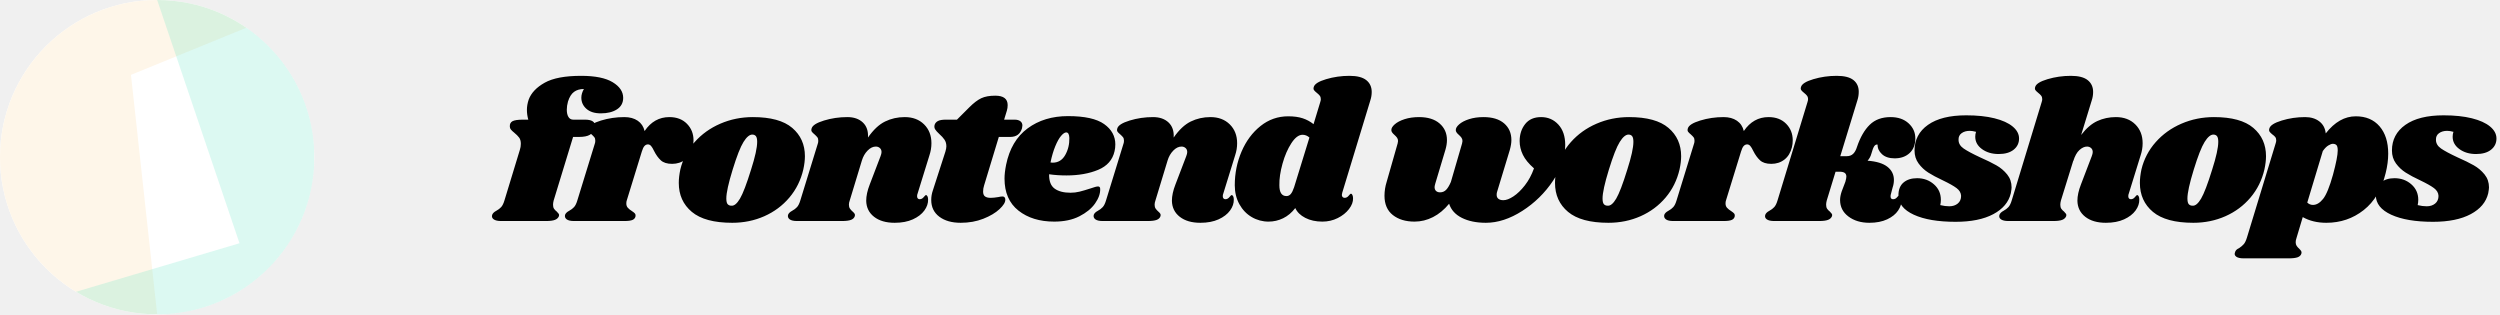
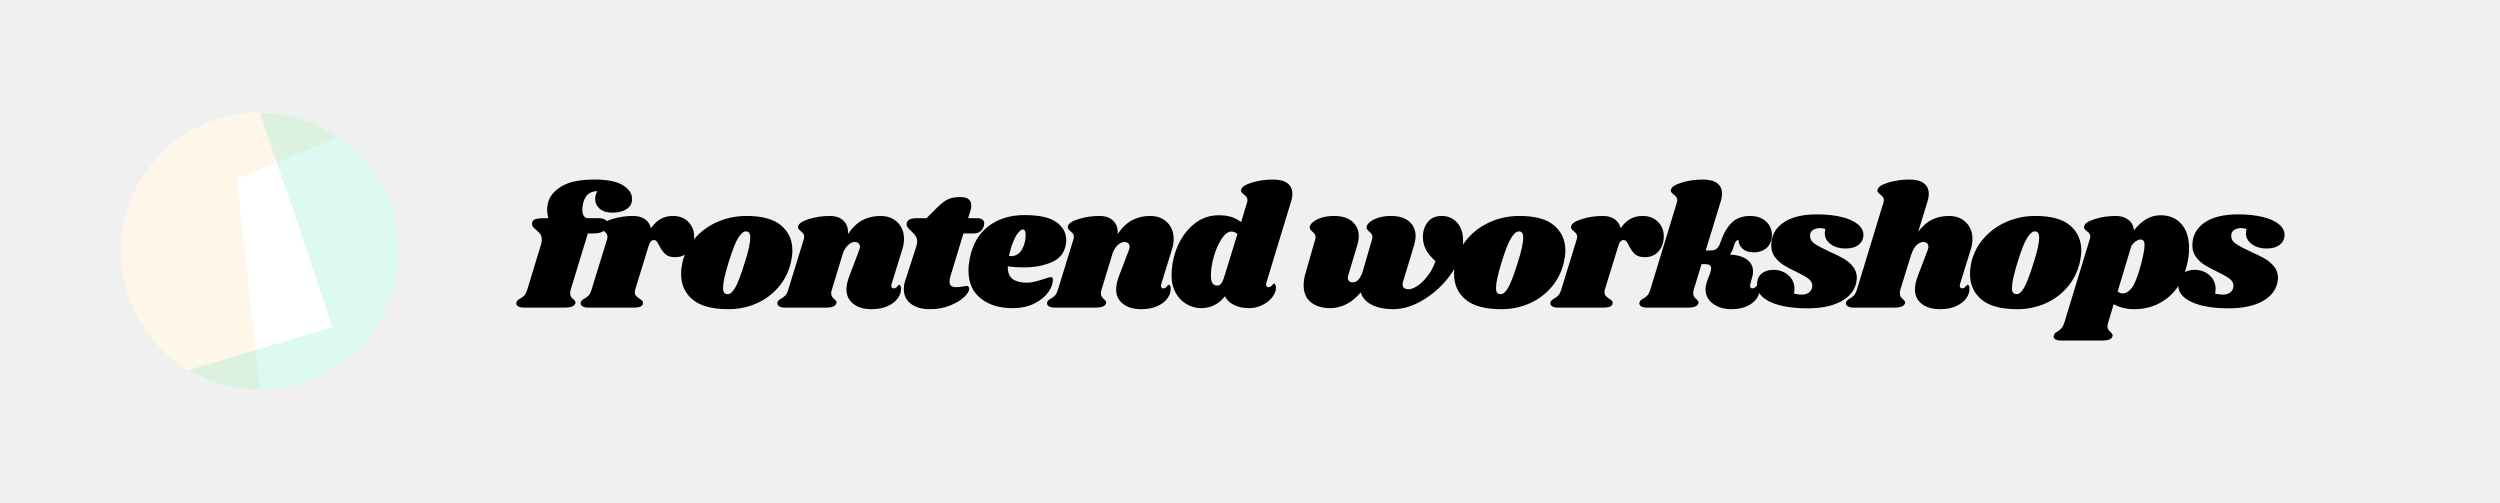
- <svg xmlns="http://www.w3.org/2000/svg" xmlns:xlink="http://www.w3.org/1999/xlink" width="509" height="64">
+ <svg xmlns="http://www.w3.org/2000/svg" xmlns:xlink="http://www.w3.org/1999/xlink" width="577" height="116">
  <defs>
    <circle id="a" cx="32" cy="32" r="32" />
  </defs>
  <g fill="none" fill-rule="evenodd">
-     <path d="M111.16 45c.827 0 1.44-.08 1.84-.24.4-.16.667-.413.8-.76.053-.187.04-.34-.04-.46a3.304 3.304 0 00-.4-.46 2.527 2.527 0 01-.56-.58c-.133-.2-.2-.473-.2-.82 0-.24.04-.52.12-.84l3.96-12.96h1.2c.987 0 1.727-.147 2.22-.44.493-.293.82-.733.98-1.32.053-.213.08-.373.08-.48 0-.853-.693-1.28-2.08-1.28h-2.36a1.09 1.09 0 01-.98-.54c-.227-.36-.34-.86-.34-1.5 0-.507.08-1.053.24-1.64.293-.933.707-1.593 1.24-1.98s1.2-.58 2-.58c-.347.613-.52 1.2-.52 1.76 0 .907.347 1.667 1.04 2.28.693.613 1.667.92 2.92.92 1.36 0 2.46-.273 3.3-.82.84-.547 1.26-1.327 1.26-2.34 0-1.253-.713-2.313-2.14-3.18s-3.567-1.3-6.42-1.3c-3.28 0-5.753.467-7.42 1.4-1.667.933-2.753 2.08-3.26 3.44-.24.72-.36 1.413-.36 2.08s.093 1.333.28 2h-1c-1.093 0-1.833.107-2.22.32-.387.213-.567.573-.54 1.08 0 .24.073.447.22.62a5.2 5.2 0 00.66.62c.453.373.793.713 1.02 1.02.227.307.34.727.34 1.26 0 .427-.067.84-.2 1.24l-3.12 10.24c-.187.64-.413 1.107-.68 1.4-.267.293-.6.547-1 .76-.453.24-.733.52-.84.84-.107.373 0 .673.32.9.32.227.827.34 1.52.34h9.12zm15.96 0c.8 0 1.367-.08 1.7-.24.333-.16.527-.413.58-.76.027-.213-.013-.387-.12-.52s-.32-.307-.64-.52a3.607 3.607 0 01-.82-.66c-.2-.227-.3-.513-.3-.86 0-.267.027-.467.08-.6l3.08-10c.16-.533.34-.907.54-1.12.2-.213.433-.32.7-.32.24 0 .453.107.64.32.187.213.387.547.6 1 .4.8.86 1.44 1.38 1.92.52.48 1.287.72 2.3.72 1.04 0 1.933-.293 2.68-.88.747-.587 1.253-1.427 1.52-2.52.107-.427.16-.893.16-1.4 0-1.333-.447-2.453-1.34-3.36s-2.087-1.36-3.58-1.36c-2.08 0-3.76.947-5.04 2.84-.213-.907-.68-1.607-1.4-2.1-.72-.493-1.627-.74-2.72-.74-1.653 0-3.24.233-4.76.7-1.52.467-2.36 1.007-2.52 1.62-.08.267-.067.48.04.64.107.16.293.347.56.56.267.24.46.44.58.6.12.16.18.387.18.68 0 .24-.027.427-.08.56l-3.56 11.56c-.187.64-.413 1.107-.68 1.4-.267.293-.6.547-1 .76-.453.24-.733.52-.84.84-.08.373.033.673.34.9.307.227.807.34 1.5.34h10.24zm21.96.36c2.347 0 4.527-.447 6.54-1.34s3.713-2.16 5.1-3.8c1.387-1.64 2.333-3.553 2.84-5.74.213-.987.32-1.88.32-2.68 0-2.373-.86-4.293-2.58-5.76-1.72-1.467-4.393-2.2-8.02-2.2-2.347 0-4.553.447-6.62 1.34s-3.813 2.147-5.24 3.76a12.83 12.83 0 00-2.9 5.54c-.213 1.013-.32 1.933-.32 2.76 0 2.453.887 4.42 2.66 5.9 1.773 1.48 4.513 2.22 8.22 2.22zm-.048-3.476l-.112-.004c-.32 0-.573-.1-.76-.3-.187-.2-.28-.593-.28-1.18 0-1.12.427-3.067 1.28-5.84.853-2.773 1.593-4.66 2.22-5.66.627-1 1.22-1.5 1.78-1.5.32 0 .567.107.74.32.173.213.26.6.26 1.16 0 1.173-.413 3.053-1.24 5.64-.907 2.933-1.66 4.907-2.26 5.92-.6 1.013-1.18 1.493-1.74 1.44l.112.004zm33.128 3.476c1.44 0 2.673-.233 3.7-.7 1.027-.467 1.807-1.067 2.34-1.8.533-.733.787-1.487.76-2.26 0-.24-.04-.447-.12-.62-.08-.173-.187-.26-.32-.26-.08 0-.233.14-.46.42-.227.28-.5.42-.82.42a.48.48 0 01-.38-.16c-.093-.107-.14-.253-.14-.44 0-.213.027-.373.08-.48l2.44-7.88c.267-.8.4-1.613.4-2.44 0-1.573-.5-2.853-1.5-3.84-1-.987-2.313-1.48-3.94-1.48-1.44 0-2.773.3-4 .9-1.227.6-2.387 1.687-3.48 3.26.08-1.307-.267-2.327-1.04-3.06-.773-.733-1.827-1.1-3.16-1.1-1.653 0-3.24.233-4.76.7-1.52.467-2.36 1.007-2.52 1.62-.08.267-.067.48.04.64.107.16.293.347.56.56.267.24.46.44.58.6.12.16.18.387.18.68 0 .24-.027.427-.08.56l-3.56 11.56c-.187.64-.413 1.107-.68 1.4-.267.293-.6.547-1 .76-.453.24-.733.52-.84.84-.08.373.033.673.34.9.307.227.807.34 1.5.34h9.12c.853 0 1.48-.08 1.88-.24.4-.16.653-.413.76-.76.053-.187.04-.347-.04-.48a1.919 1.919 0 00-.4-.44 3.309 3.309 0 01-.56-.62c-.133-.2-.2-.46-.2-.78 0-.267.053-.547.16-.84l2.48-8.16c.24-.8.627-1.473 1.16-2.02.533-.547 1.093-.82 1.68-.82.32 0 .593.1.82.3.227.2.34.473.34.82 0 .213-.067.493-.2.84l-2.2 5.76c-.48 1.227-.72 2.333-.72 3.32.027 1.36.56 2.447 1.6 3.26 1.04.813 2.44 1.22 4.2 1.22zm13.44 0c1.68 0 3.213-.273 4.6-.82 1.387-.547 2.487-1.2 3.3-1.96.813-.76 1.207-1.407 1.18-1.94a.727.727 0 00-.14-.46c-.093-.12-.233-.18-.42-.18-.24 0-.52.04-.84.12-.64.107-1.173.16-1.6.16-.48 0-.853-.093-1.12-.28-.267-.187-.4-.52-.4-1 0-.427.067-.84.2-1.24l3-9.88h2.32c1.253 0 2.053-.587 2.4-1.76a3.37 3.37 0 00.08-.56c0-.373-.14-.667-.42-.88-.28-.213-.673-.32-1.18-.32h-2.12l.56-1.84c.107-.347.16-.72.16-1.12 0-1.28-.84-1.92-2.52-1.92-1.173 0-2.127.173-2.86.52-.733.347-1.54.96-2.42 1.84l-2.52 2.52h-2.24c-.747 0-1.293.093-1.64.28-.347.187-.573.453-.68.8-.08.347-.04.647.12.9s.44.567.84.94c.453.4.807.787 1.06 1.16.253.373.38.827.38 1.36 0 .267-.067.627-.2 1.08l-2.56 7.92a5.802 5.802 0 00-.32 1.92c0 1.44.547 2.573 1.64 3.4s2.547 1.24 4.36 1.24zm19.04-.24c2 0 3.707-.36 5.12-1.08 1.413-.72 2.48-1.593 3.2-2.62.72-1.027 1.067-2.007 1.04-2.94 0-.347-.147-.52-.44-.52-.267 0-.773.133-1.52.4-.907.293-1.653.513-2.24.66a7.56 7.56 0 01-1.84.22c-1.387 0-2.467-.28-3.24-.84-.773-.56-1.147-1.533-1.12-2.92 1.093.16 2.267.24 3.52.24 2.48 0 4.633-.38 6.46-1.14 1.827-.76 2.94-2.02 3.34-3.78.107-.427.16-.893.16-1.4 0-1.68-.76-3.06-2.28-4.14-1.52-1.08-3.973-1.62-7.36-1.62-3.227 0-5.967.833-8.22 2.5-2.253 1.667-3.713 4.14-4.38 7.42-.213 1.067-.32 2-.32 2.8 0 2.853.947 5.027 2.84 6.52 1.893 1.493 4.32 2.24 7.28 2.24zm-.32-12c-.187 0-.333-.013-.44-.04.267-1.28.593-2.387.98-3.32.387-.933.78-1.633 1.18-2.1.4-.467.747-.7 1.04-.7.4 0 .613.373.64 1.12.027 1.28-.253 2.44-.84 3.48s-1.44 1.56-2.56 1.56zm30.08 12.24c1.44 0 2.673-.233 3.7-.7 1.027-.467 1.807-1.067 2.34-1.8.533-.733.787-1.487.76-2.26 0-.24-.04-.447-.12-.62-.08-.173-.187-.26-.32-.26-.08 0-.233.14-.46.42-.227.28-.5.42-.82.42a.48.48 0 01-.38-.16c-.093-.107-.14-.253-.14-.44 0-.213.027-.373.08-.48l2.44-7.88c.267-.8.4-1.613.4-2.44 0-1.573-.5-2.853-1.5-3.84-1-.987-2.313-1.48-3.94-1.48-1.44 0-2.773.3-4 .9-1.227.6-2.387 1.687-3.48 3.26.08-1.307-.267-2.327-1.04-3.06-.773-.733-1.827-1.1-3.16-1.1-1.653 0-3.24.233-4.76.7-1.52.467-2.36 1.007-2.52 1.62-.08.267-.067.48.04.64.107.16.293.347.56.56.267.24.46.44.58.6.12.16.18.387.18.68 0 .24-.027.427-.08.56l-3.56 11.56c-.187.64-.413 1.107-.68 1.4-.267.293-.6.547-1 .76-.453.24-.733.52-.84.84-.08.373.033.673.34.9.307.227.807.34 1.5.34h9.12c.853 0 1.48-.08 1.88-.24.4-.16.653-.413.76-.76.053-.187.04-.347-.04-.48a1.919 1.919 0 00-.4-.44 3.309 3.309 0 01-.56-.62c-.133-.2-.2-.46-.2-.78 0-.267.053-.547.16-.84l2.48-8.16c.24-.8.627-1.473 1.16-2.02.533-.547 1.093-.82 1.68-.82.32 0 .593.1.82.3.227.2.34.473.34.82 0 .213-.067.493-.2.84l-2.2 5.76c-.48 1.227-.72 2.333-.72 3.32.027 1.36.56 2.447 1.6 3.26 1.04.813 2.44 1.22 4.2 1.22zm24.84-.24c1.12 0 2.16-.24 3.12-.72s1.727-1.093 2.3-1.84c.573-.747.847-1.48.82-2.2 0-.24-.04-.453-.12-.64-.08-.187-.187-.28-.32-.28-.08 0-.233.14-.46.42-.227.28-.5.42-.82.42a.543.543 0 01-.4-.16c-.107-.107-.16-.253-.16-.44 0-.08.027-.227.08-.44l5.72-18.8c.187-.56.28-1.133.28-1.72 0-1.013-.367-1.813-1.1-2.4-.733-.587-1.873-.88-3.42-.88-1.653 0-3.24.227-4.76.68-1.52.453-2.36.987-2.52 1.6-.08.267-.06.48.06.64.12.16.313.347.58.56.24.187.433.373.58.56.147.187.22.427.22.72 0 .16-.04.36-.12.6l-1.36 4.48a7.032 7.032 0 00-2.22-1.2c-.813-.267-1.793-.4-2.94-.4-2.107 0-3.987.66-5.64 1.98-1.653 1.32-2.94 3.053-3.86 5.2-.92 2.147-1.38 4.433-1.38 6.86 0 1.44.313 2.727.94 3.86s1.467 2.007 2.52 2.62a6.68 6.68 0 003.42.92 6.69 6.69 0 002.96-.68c.933-.453 1.76-1.147 2.48-2.08.373.827 1.053 1.493 2.04 2 .987.507 2.147.76 3.48.76zm-7.32-5.2c-.96 0-1.44-.733-1.44-2.2-.027-1.307.187-2.773.64-4.4.453-1.627 1.053-3.013 1.8-4.16.747-1.147 1.507-1.72 2.28-1.72.507 0 .973.187 1.4.56l-3.12 10.12c-.213.64-.44 1.1-.68 1.38-.24.28-.533.42-.88.42zm40.6 5.44c2.427 0 4.9-.807 7.42-2.42a21.141 21.141 0 006.26-6.14c1.653-2.48 2.48-4.907 2.48-7.28 0-1.76-.467-3.147-1.4-4.16-.933-1.013-2.107-1.52-3.52-1.52-1.413 0-2.493.473-3.24 1.42-.747.947-1.12 2.1-1.12 3.46 0 .96.22 1.893.66 2.8.44.907 1.193 1.827 2.26 2.76-.48 1.333-1.1 2.487-1.86 3.46-.76.973-1.533 1.72-2.32 2.24-.787.52-1.473.78-2.06.78-.427 0-.76-.093-1-.28-.24-.187-.36-.453-.36-.8 0-.267.027-.467.08-.6l2.6-8.56c.213-.773.32-1.44.32-2 0-1.413-.493-2.547-1.48-3.4-.987-.853-2.387-1.28-4.2-1.28-1.093 0-2.073.14-2.94.42-.867.28-1.54.633-2.02 1.06-.48.427-.707.827-.68 1.2 0 .267.2.573.6.92.24.213.427.413.56.6.133.187.2.413.2.68 0 .107-.027.267-.08.48l-2.28 7.84c-.32.747-.647 1.287-.98 1.62-.333.333-.74.5-1.22.5-.347 0-.62-.093-.82-.28-.2-.187-.3-.453-.3-.8 0-.133.053-.387.16-.76l2.04-6.8c.213-.72.32-1.387.32-2 0-1.387-.5-2.513-1.5-3.38s-2.393-1.3-4.18-1.3c-1.093 0-2.073.14-2.94.42-.867.28-1.54.633-2.02 1.06-.48.427-.707.827-.68 1.2 0 .267.2.573.6.92.24.213.427.413.56.6.133.187.2.413.2.68 0 .107-.027.267-.08.48l-2.24 7.84a9.56 9.56 0 00-.44 2.8c0 1.733.567 3.047 1.7 3.94 1.133.893 2.607 1.34 4.42 1.34 1.307 0 2.56-.307 3.76-.92 1.2-.613 2.293-1.52 3.28-2.72.4 1.253 1.267 2.213 2.6 2.88 1.333.667 2.96 1 4.88 1zm24.96 0c2.347 0 4.527-.447 6.54-1.34s3.713-2.16 5.1-3.8c1.387-1.64 2.333-3.553 2.84-5.74.213-.987.32-1.88.32-2.68 0-2.373-.86-4.293-2.58-5.76-1.72-1.467-4.393-2.2-8.02-2.2-2.347 0-4.553.447-6.62 1.34s-3.813 2.147-5.24 3.76a12.83 12.83 0 00-2.9 5.54c-.213 1.013-.32 1.933-.32 2.76 0 2.453.887 4.42 2.66 5.9 1.773 1.48 4.513 2.22 8.22 2.22zm-.048-3.476l-.112-.004c-.32 0-.573-.1-.76-.3-.187-.2-.28-.593-.28-1.18 0-1.12.427-3.067 1.28-5.84.853-2.773 1.593-4.66 2.22-5.66.627-1 1.22-1.5 1.78-1.5.32 0 .567.107.74.32.173.213.26.6.26 1.16 0 1.173-.413 3.053-1.24 5.64-.907 2.933-1.66 4.907-2.26 5.92-.6 1.013-1.18 1.493-1.74 1.44l.112.004zM350.92 45c.8 0 1.367-.08 1.7-.24.333-.16.527-.413.58-.76.027-.213-.013-.387-.12-.52s-.32-.307-.64-.52a3.607 3.607 0 01-.82-.66c-.2-.227-.3-.513-.3-.86 0-.267.027-.467.08-.6l3.08-10c.16-.533.34-.907.54-1.12.2-.213.433-.32.7-.32.24 0 .453.107.64.32.187.213.387.547.6 1 .4.8.86 1.44 1.38 1.92.52.48 1.287.72 2.3.72 1.04 0 1.933-.293 2.68-.88.747-.587 1.253-1.427 1.52-2.52.107-.427.16-.893.16-1.4 0-1.333-.447-2.453-1.34-3.36s-2.087-1.36-3.58-1.36c-2.08 0-3.76.947-5.04 2.84-.213-.907-.68-1.607-1.4-2.1-.72-.493-1.627-.74-2.72-.74-1.653 0-3.24.233-4.76.7-1.52.467-2.36 1.007-2.52 1.62-.08.267-.067.48.04.64.107.16.293.347.56.56.267.24.46.44.58.6.12.16.18.387.18.68 0 .24-.027.427-.08.56l-3.56 11.56c-.187.64-.413 1.107-.68 1.4-.267.293-.6.547-1 .76-.453.24-.733.52-.84.84-.08.373.033.673.34.9.307.227.807.34 1.5.34h10.24zm29.68.36c1.413 0 2.62-.233 3.62-.7 1-.467 1.747-1.067 2.24-1.8.493-.733.727-1.487.7-2.26 0-.24-.04-.447-.12-.62-.08-.173-.187-.26-.32-.26-.08 0-.233.14-.46.42-.227.28-.5.42-.82.42-.347 0-.52-.187-.52-.56 0-.213.027-.387.08-.52l.32-1.24c.187-.533.28-1.067.28-1.6 0-1.093-.44-1.987-1.32-2.68-.88-.693-2.227-1.107-4.04-1.24.373-.427.627-.893.76-1.4.213-.773.413-1.293.6-1.56.187-.267.413-.373.68-.32-.027.72.267 1.367.88 1.94s1.48.86 2.6.86c1.253 0 2.267-.36 3.04-1.08.773-.72 1.16-1.72 1.16-3 0-1.2-.46-2.22-1.38-3.06-.92-.84-2.14-1.26-3.66-1.26-1.76 0-3.173.52-4.24 1.56-1.067 1.04-1.933 2.547-2.6 4.52-.187.613-.447 1.08-.78 1.4-.333.32-.767.48-1.3.48h-1.32l3.48-11.36c.187-.56.28-1.147.28-1.76 0-1.013-.36-1.807-1.08-2.38-.72-.573-1.853-.86-3.4-.86-1.653 0-3.24.227-4.76.68-1.52.453-2.36.987-2.52 1.6-.08.267-.06.48.06.64.12.16.313.347.58.56.24.187.433.373.58.56.147.187.22.427.22.72 0 .16-.04.36-.12.6l-6.08 19.96c-.187.64-.413 1.107-.68 1.4-.267.293-.6.547-1 .76-.453.24-.733.52-.84.84-.107.373 0 .673.32.9.32.227.827.34 1.52.34h9.12c.827 0 1.44-.08 1.84-.24.4-.16.667-.413.8-.76.053-.187.04-.34-.04-.46a3.304 3.304 0 00-.4-.46 2.527 2.527 0 01-.56-.58c-.133-.2-.2-.473-.2-.82 0-.24.04-.52.12-.84l1.8-5.88h.8c.48 0 .833.08 1.06.24.227.16.34.413.34.76 0 .213-.067.56-.2 1.04l-.76 2c-.213.64-.32 1.213-.32 1.72 0 1.387.567 2.507 1.7 3.36 1.133.853 2.553 1.28 4.26 1.28zm17.56-.2c3.173 0 5.733-.52 7.68-1.56s3.133-2.453 3.56-4.24c.107-.587.16-.987.16-1.2 0-1.013-.3-1.893-.9-2.64a7.634 7.634 0 00-2.2-1.86c-.867-.493-1.967-1.033-3.3-1.62-1.547-.72-2.667-1.32-3.36-1.8-.693-.48-1.04-1.067-1.04-1.76-.027-.587.18-1.04.62-1.36.44-.32.993-.48 1.66-.48.373 0 .8.067 1.28.2-.107.32-.16.653-.16 1 0 1.013.46 1.853 1.38 2.52.92.667 2.047 1 3.38 1 1.307 0 2.327-.293 3.06-.88.733-.587 1.1-1.347 1.1-2.28 0-.907-.433-1.72-1.3-2.44s-2.107-1.28-3.72-1.68c-1.613-.4-3.527-.6-5.74-.6-3.36 0-5.953.647-7.78 1.94s-2.74 3.033-2.74 5.22c0 1.013.273 1.893.82 2.64a7.303 7.303 0 001.98 1.86c.773.493 1.76 1.02 2.96 1.58 1.28.613 2.213 1.14 2.8 1.58.587.44.893.967.92 1.58 0 .667-.227 1.187-.68 1.56-.453.373-1.027.56-1.72.56-.587 0-1.2-.08-1.84-.24.08-.373.12-.733.12-1.08 0-1.28-.473-2.333-1.42-3.16s-2.087-1.24-3.42-1.24c-1.147 0-2.067.293-2.76.88-.693.587-1.04 1.453-1.04 2.6 0 1.68 1.047 3 3.14 3.96s4.927 1.44 8.5 1.44zm30.6.2c1.44 0 2.673-.233 3.7-.7 1.027-.467 1.807-1.067 2.34-1.8.533-.733.787-1.487.76-2.26 0-.24-.04-.447-.12-.62-.08-.173-.187-.26-.32-.26-.08 0-.233.14-.46.42-.227.28-.5.42-.82.42a.48.48 0 01-.38-.16c-.093-.107-.14-.253-.14-.44 0-.213.027-.373.08-.48l2.44-7.88c.267-.8.4-1.613.4-2.44 0-1.573-.5-2.853-1.5-3.84-1-.987-2.313-1.48-3.94-1.48-1.36 0-2.62.267-3.78.8-1.16.533-2.26 1.48-3.3 2.84l2.16-7.04c.187-.56.28-1.133.28-1.72 0-1.013-.367-1.813-1.1-2.4-.733-.587-1.873-.88-3.42-.88-1.653 0-3.24.227-4.76.68-1.52.453-2.36.987-2.52 1.6-.08.267-.06.48.06.64.12.16.313.347.58.56.24.187.433.373.58.56.147.187.22.427.22.72 0 .16-.04.36-.12.6l-6.08 19.96c-.187.64-.413 1.107-.68 1.4-.267.293-.6.547-1 .76-.453.24-.733.52-.84.84-.107.373 0 .673.32.9.32.227.827.34 1.52.34h9.12c.827 0 1.44-.08 1.84-.24.4-.16.667-.413.8-.76.053-.187.04-.34-.04-.46a3.304 3.304 0 00-.4-.46 2.527 2.527 0 01-.56-.58c-.133-.2-.2-.473-.2-.82 0-.24.04-.52.12-.84l2.52-8.12v.08c.32-1.04.74-1.793 1.26-2.26.52-.467 1.033-.7 1.54-.7.32 0 .593.1.82.3.227.2.34.473.34.82 0 .213-.067.493-.2.84l-2.2 5.76c-.48 1.227-.72 2.333-.72 3.32.027 1.36.56 2.447 1.6 3.26 1.04.813 2.44 1.22 4.2 1.22zm17.8 0c2.347 0 4.527-.447 6.54-1.34s3.713-2.16 5.1-3.8c1.387-1.64 2.333-3.553 2.84-5.74.213-.987.32-1.88.32-2.68 0-2.373-.86-4.293-2.58-5.76-1.72-1.467-4.393-2.2-8.02-2.2-2.347 0-4.553.447-6.62 1.34s-3.813 2.147-5.24 3.76a12.83 12.83 0 00-2.9 5.54c-.213 1.013-.32 1.933-.32 2.76 0 2.453.887 4.42 2.66 5.9 1.773 1.48 4.513 2.22 8.22 2.22zm-.048-3.476l-.112-.004c-.32 0-.573-.1-.76-.3-.187-.2-.28-.593-.28-1.18 0-1.12.427-3.067 1.28-5.84.853-2.773 1.593-4.66 2.22-5.66.627-1 1.22-1.5 1.78-1.5.32 0 .567.107.74.32.173.213.26.6.26 1.16 0 1.173-.413 3.053-1.24 5.64-.907 2.933-1.66 4.907-2.26 5.92-.6 1.013-1.18 1.493-1.74 1.44l.112.004zM465.96 52.6c.827 0 1.44-.073 1.84-.22.4-.147.653-.393.76-.74.053-.187.047-.347-.02-.48s-.207-.307-.42-.52a2.962 2.962 0 01-.52-.58c-.133-.2-.2-.447-.2-.74 0-.267.053-.547.16-.84l1.28-4.28c1.36.773 2.96 1.16 4.8 1.16 2.88 0 5.413-.86 7.6-2.58 2.187-1.72 3.68-4.233 4.48-7.54.347-1.387.52-2.707.52-3.96 0-2.347-.587-4.2-1.76-5.56-1.173-1.36-2.787-2.04-4.84-2.04-2.267 0-4.307 1.16-6.12 3.48-.107-1.04-.54-1.853-1.3-2.44s-1.727-.88-2.9-.88c-1.653 0-3.24.233-4.76.7-1.52.467-2.36 1.007-2.52 1.62-.08.267-.067.48.04.64.107.16.293.347.56.56.267.187.467.367.6.54.133.173.2.407.2.7 0 .16-.04.36-.12.6l-5.84 19.16c-.187.613-.4 1.06-.64 1.34s-.56.553-.96.82c-.24.107-.427.227-.56.36a1.091 1.091 0 00-.28.52c-.133.347-.047.633.26.86.307.227.807.34 1.5.34h9.16zm4.96-10.88c-.453 0-.84-.16-1.16-.48l3.16-10.48c.373-.533.747-.913 1.12-1.14.373-.227.68-.34.92-.34.32 0 .567.087.74.26.173.173.26.54.26 1.1 0 .907-.32 2.547-.96 4.92-.693 2.48-1.367 4.127-2.02 4.94-.653.813-1.34 1.22-2.06 1.22zm24.44 3.44c3.173 0 5.733-.52 7.68-1.56s3.133-2.453 3.56-4.24c.107-.587.16-.987.16-1.2 0-1.013-.3-1.893-.9-2.64a7.634 7.634 0 00-2.2-1.86c-.867-.493-1.967-1.033-3.3-1.62-1.547-.72-2.667-1.32-3.36-1.8-.693-.48-1.04-1.067-1.04-1.76-.027-.587.18-1.04.62-1.36.44-.32.993-.48 1.66-.48.373 0 .8.067 1.28.2-.107.32-.16.653-.16 1 0 1.013.46 1.853 1.38 2.52.92.667 2.047 1 3.38 1 1.307 0 2.327-.293 3.06-.88.733-.587 1.1-1.347 1.1-2.28 0-.907-.433-1.72-1.3-2.44s-2.107-1.28-3.72-1.68c-1.613-.4-3.527-.6-5.74-.6-3.36 0-5.953.647-7.78 1.94S487 28.453 487 30.64c0 1.013.273 1.893.82 2.64a7.303 7.303 0 001.98 1.86c.773.493 1.76 1.02 2.96 1.58 1.28.613 2.213 1.14 2.8 1.58.587.44.893.967.92 1.58 0 .667-.227 1.187-.68 1.56-.453.373-1.027.56-1.72.56-.587 0-1.2-.08-1.84-.24.08-.373.12-.733.12-1.08 0-1.28-.473-2.333-1.42-3.16s-2.087-1.24-3.42-1.24c-1.147 0-2.067.293-2.76.88-.693.587-1.04 1.453-1.04 2.6 0 1.68 1.047 3 3.14 3.96s4.927 1.44 8.5 1.44z" fill="#000" fill-rule="nonzero" />
-     <g>
+     <path d="M130.16 71c.827 0 1.44-.08 1.84-.24.4-.16.667-.413.8-.76.053-.187.04-.34-.04-.46a3.304 3.304 0 00-.4-.46 2.527 2.527 0 01-.56-.58c-.133-.2-.2-.473-.2-.82 0-.24.04-.52.12-.84l3.96-12.96h1.2c.987 0 1.727-.147 2.22-.44.493-.293.82-.733.98-1.32.053-.213.08-.373.08-.48 0-.853-.693-1.28-2.08-1.28h-2.36a1.09 1.09 0 01-.98-.54c-.227-.36-.34-.86-.34-1.5 0-.507.08-1.053.24-1.64.293-.933.707-1.593 1.24-1.98s1.2-.58 2-.58c-.347.613-.52 1.2-.52 1.76 0 .907.347 1.667 1.04 2.28.693.613 1.667.92 2.92.92 1.36 0 2.46-.273 3.3-.82.84-.547 1.26-1.327 1.26-2.34 0-1.253-.713-2.313-2.14-3.18s-3.567-1.3-6.42-1.3c-3.28 0-5.753.467-7.42 1.4-1.667.933-2.753 2.08-3.26 3.44-.24.72-.36 1.413-.36 2.08s.093 1.333.28 2h-1c-1.093 0-1.833.107-2.22.32-.387.213-.567.573-.54 1.08 0 .24.073.447.22.62a5.2 5.2 0 00.66.62c.453.373.793.713 1.02 1.02.227.307.34.727.34 1.26 0 .427-.067.84-.2 1.24l-3.12 10.24c-.187.64-.413 1.107-.68 1.4-.267.293-.6.547-1 .76-.453.24-.733.52-.84.84-.107.373 0 .673.32.9.32.227.827.34 1.52.34h9.12zm15.96 0c.8 0 1.367-.08 1.7-.24.333-.16.527-.413.58-.76.027-.213-.013-.387-.12-.52s-.32-.307-.64-.52a3.607 3.607 0 01-.82-.66c-.2-.227-.3-.513-.3-.86 0-.267.027-.467.08-.6l3.08-10c.16-.533.34-.907.54-1.12.2-.213.433-.32.7-.32.24 0 .453.107.64.32.187.213.387.547.6 1 .4.8.86 1.44 1.38 1.92.52.48 1.287.72 2.3.72 1.04 0 1.933-.293 2.68-.88.747-.587 1.253-1.427 1.52-2.52.107-.427.16-.893.16-1.4 0-1.333-.447-2.453-1.34-3.36s-2.087-1.36-3.58-1.36c-2.08 0-3.76.947-5.04 2.84-.213-.907-.68-1.607-1.4-2.1-.72-.493-1.627-.74-2.72-.74-1.653 0-3.24.233-4.76.7-1.52.467-2.36 1.007-2.52 1.62-.08.267-.067.48.04.64.107.16.293.347.56.56.267.24.46.44.58.6.12.16.18.387.18.68 0 .24-.027.427-.08.56l-3.56 11.56c-.187.64-.413 1.107-.68 1.4-.267.293-.6.547-1 .76-.453.24-.733.52-.84.84-.08.373.033.673.34.9.307.227.807.34 1.5.34h10.24zm21.96.36c2.347 0 4.527-.447 6.54-1.34s3.713-2.16 5.1-3.8c1.387-1.64 2.333-3.553 2.84-5.74.213-.987.32-1.88.32-2.68 0-2.373-.86-4.293-2.58-5.76-1.72-1.467-4.393-2.2-8.02-2.2-2.347 0-4.553.447-6.62 1.34s-3.813 2.147-5.24 3.76a12.83 12.83 0 00-2.9 5.54c-.213 1.013-.32 1.933-.32 2.76 0 2.453.887 4.42 2.66 5.9 1.773 1.48 4.513 2.22 8.22 2.22zm-.048-3.476l-.112-.004c-.32 0-.573-.1-.76-.3-.187-.2-.28-.593-.28-1.18 0-1.12.427-3.067 1.28-5.84.853-2.773 1.593-4.66 2.22-5.66.627-1 1.22-1.5 1.78-1.5.32 0 .567.107.74.32.173.213.26.6.26 1.16 0 1.173-.413 3.053-1.24 5.64-.907 2.933-1.66 4.907-2.26 5.92-.6 1.013-1.18 1.493-1.74 1.44l.112.004zm33.128 3.476c1.44 0 2.673-.233 3.7-.7 1.027-.467 1.807-1.067 2.34-1.8.533-.733.787-1.487.76-2.26 0-.24-.04-.447-.12-.62-.08-.173-.187-.26-.32-.26-.08 0-.233.14-.46.42-.227.28-.5.42-.82.42a.48.48 0 01-.38-.16c-.093-.107-.14-.253-.14-.44 0-.213.027-.373.08-.48l2.44-7.88c.267-.8.4-1.613.4-2.44 0-1.573-.5-2.853-1.5-3.84-1-.987-2.313-1.48-3.94-1.48-1.44 0-2.773.3-4 .9-1.227.6-2.387 1.687-3.48 3.26.08-1.307-.267-2.327-1.04-3.06-.773-.733-1.827-1.1-3.16-1.1-1.653 0-3.24.233-4.76.7-1.52.467-2.36 1.007-2.52 1.62-.08.267-.067.48.04.64.107.16.293.347.56.56.267.24.46.44.58.6.12.16.18.387.18.68 0 .24-.027.427-.08.56l-3.56 11.56c-.187.64-.413 1.107-.68 1.4-.267.293-.6.547-1 .76-.453.24-.733.52-.84.84-.08.373.033.673.34.9.307.227.807.34 1.5.34h9.12c.853 0 1.48-.08 1.88-.24.4-.16.653-.413.76-.76.053-.187.04-.347-.04-.48a1.919 1.919 0 00-.4-.44 3.309 3.309 0 01-.56-.62c-.133-.2-.2-.46-.2-.78 0-.267.053-.547.16-.84l2.48-8.16c.24-.8.627-1.473 1.16-2.02.533-.547 1.093-.82 1.68-.82.32 0 .593.1.82.3.227.2.34.473.34.82 0 .213-.067.493-.2.84l-2.2 5.76c-.48 1.227-.72 2.333-.72 3.32.027 1.36.56 2.447 1.6 3.26 1.04.813 2.44 1.22 4.2 1.22zm13.44 0c1.68 0 3.213-.273 4.6-.82 1.387-.547 2.487-1.2 3.3-1.96.813-.76 1.207-1.407 1.18-1.94a.727.727 0 00-.14-.46c-.093-.12-.233-.18-.42-.18-.24 0-.52.04-.84.12-.64.107-1.173.16-1.6.16-.48 0-.853-.093-1.12-.28-.267-.187-.4-.52-.4-1 0-.427.067-.84.2-1.24l3-9.88h2.32c1.253 0 2.053-.587 2.4-1.76a3.37 3.37 0 00.08-.56c0-.373-.14-.667-.42-.88-.28-.213-.673-.32-1.18-.32h-2.12l.56-1.84c.107-.347.16-.72.16-1.12 0-1.28-.84-1.92-2.52-1.92-1.173 0-2.127.173-2.86.52-.733.347-1.54.96-2.42 1.84l-2.52 2.52h-2.24c-.747 0-1.293.093-1.64.28-.347.187-.573.453-.68.8-.08.347-.04.647.12.9s.44.567.84.94c.453.4.807.787 1.06 1.16.253.373.38.827.38 1.36 0 .267-.067.627-.2 1.08l-2.56 7.92a5.802 5.802 0 00-.32 1.92c0 1.44.547 2.573 1.64 3.4s2.547 1.24 4.36 1.24zm19.04-.24c2 0 3.707-.36 5.12-1.08 1.413-.72 2.48-1.593 3.2-2.62.72-1.027 1.067-2.007 1.04-2.94 0-.347-.147-.52-.44-.52-.267 0-.773.133-1.52.4-.907.293-1.653.513-2.24.66a7.56 7.56 0 01-1.84.22c-1.387 0-2.467-.28-3.24-.84-.773-.56-1.147-1.533-1.12-2.92 1.093.16 2.267.24 3.52.24 2.48 0 4.633-.38 6.46-1.14 1.827-.76 2.94-2.02 3.34-3.78.107-.427.16-.893.16-1.4 0-1.68-.76-3.06-2.28-4.14-1.52-1.08-3.973-1.62-7.36-1.62-3.227 0-5.967.833-8.22 2.5-2.253 1.667-3.713 4.14-4.38 7.42-.213 1.067-.32 2-.32 2.8 0 2.853.947 5.027 2.84 6.52 1.893 1.493 4.32 2.24 7.28 2.24zm-.32-12c-.187 0-.333-.013-.44-.04.267-1.28.593-2.387.98-3.32.387-.933.78-1.633 1.18-2.1.4-.467.747-.7 1.04-.7.4 0 .613.373.64 1.12.027 1.28-.253 2.44-.84 3.48s-1.44 1.56-2.56 1.56zm30.08 12.24c1.44 0 2.673-.233 3.7-.7 1.027-.467 1.807-1.067 2.34-1.8.533-.733.787-1.487.76-2.26 0-.24-.04-.447-.12-.62-.08-.173-.187-.26-.32-.26-.08 0-.233.14-.46.42-.227.28-.5.42-.82.42a.48.48 0 01-.38-.16c-.093-.107-.14-.253-.14-.44 0-.213.027-.373.08-.48l2.44-7.88c.267-.8.4-1.613.4-2.44 0-1.573-.5-2.853-1.5-3.84-1-.987-2.313-1.48-3.94-1.48-1.44 0-2.773.3-4 .9-1.227.6-2.387 1.687-3.48 3.26.08-1.307-.267-2.327-1.04-3.06-.773-.733-1.827-1.1-3.16-1.1-1.653 0-3.24.233-4.76.7-1.52.467-2.36 1.007-2.52 1.62-.08.267-.067.48.04.64.107.16.293.347.56.56.267.24.46.44.58.6.12.16.18.387.18.68 0 .24-.027.427-.08.56l-3.56 11.56c-.187.64-.413 1.107-.68 1.4-.267.293-.6.547-1 .76-.453.24-.733.52-.84.84-.08.373.033.673.34.9.307.227.807.34 1.5.34h9.12c.853 0 1.48-.08 1.88-.24.4-.16.653-.413.76-.76.053-.187.04-.347-.04-.48a1.919 1.919 0 00-.4-.44 3.309 3.309 0 01-.56-.62c-.133-.2-.2-.46-.2-.78 0-.267.053-.547.16-.84l2.48-8.16c.24-.8.627-1.473 1.16-2.02.533-.547 1.093-.82 1.68-.82.32 0 .593.1.82.3.227.2.34.473.34.82 0 .213-.067.493-.2.84l-2.2 5.76c-.48 1.227-.72 2.333-.72 3.32.027 1.36.56 2.447 1.6 3.26 1.04.813 2.44 1.22 4.2 1.22zm24.84-.24c1.12 0 2.16-.24 3.12-.72s1.727-1.093 2.3-1.84c.573-.747.847-1.48.82-2.2 0-.24-.04-.453-.12-.64-.08-.187-.187-.28-.32-.28-.08 0-.233.14-.46.42-.227.28-.5.42-.82.42a.543.543 0 01-.4-.16c-.107-.107-.16-.253-.16-.44 0-.08.027-.227.08-.44l5.72-18.8c.187-.56.28-1.133.28-1.72 0-1.013-.367-1.813-1.1-2.4-.733-.587-1.873-.88-3.42-.88-1.653 0-3.24.227-4.76.68-1.52.453-2.36.987-2.52 1.6-.08.267-.06.48.06.64.12.16.313.347.58.56.24.187.433.373.58.56.147.187.22.427.22.72 0 .16-.04.36-.12.6l-1.36 4.48a7.032 7.032 0 00-2.22-1.2c-.813-.267-1.793-.4-2.94-.4-2.107 0-3.987.66-5.64 1.98-1.653 1.32-2.94 3.053-3.86 5.2-.92 2.147-1.38 4.433-1.38 6.86 0 1.44.313 2.727.94 3.86s1.467 2.007 2.52 2.62a6.68 6.68 0 003.42.92 6.69 6.69 0 002.96-.68c.933-.453 1.76-1.147 2.48-2.08.373.827 1.053 1.493 2.04 2 .987.507 2.147.76 3.48.76zm-7.32-5.2c-.96 0-1.44-.733-1.44-2.2-.027-1.307.187-2.773.64-4.4.453-1.627 1.053-3.013 1.8-4.16.747-1.147 1.507-1.72 2.28-1.72.507 0 .973.187 1.4.56l-3.12 10.12c-.213.64-.44 1.1-.68 1.38-.24.28-.533.42-.88.42zm40.6 5.44c2.427 0 4.9-.807 7.42-2.42a21.141 21.141 0 006.26-6.14c1.653-2.48 2.48-4.907 2.48-7.28 0-1.76-.467-3.147-1.4-4.16-.933-1.013-2.107-1.52-3.52-1.52-1.413 0-2.493.473-3.24 1.42-.747.947-1.12 2.1-1.12 3.46 0 .96.22 1.893.66 2.8.44.907 1.193 1.827 2.26 2.76-.48 1.333-1.1 2.487-1.86 3.46-.76.973-1.533 1.72-2.32 2.24-.787.52-1.473.78-2.06.78-.427 0-.76-.093-1-.28-.24-.187-.36-.453-.36-.8 0-.267.027-.467.08-.6l2.6-8.56c.213-.773.32-1.44.32-2 0-1.413-.493-2.547-1.48-3.4-.987-.853-2.387-1.28-4.2-1.28-1.093 0-2.073.14-2.94.42-.867.28-1.54.633-2.02 1.06-.48.427-.707.827-.68 1.2 0 .267.2.573.6.92.24.213.427.413.56.6.133.187.2.413.2.68 0 .107-.027.267-.08.48l-2.28 7.84c-.32.747-.647 1.287-.98 1.62-.333.333-.74.5-1.22.5-.347 0-.62-.093-.82-.28-.2-.187-.3-.453-.3-.8 0-.133.053-.387.16-.76l2.04-6.8c.213-.72.32-1.387.32-2 0-1.387-.5-2.513-1.5-3.38s-2.393-1.3-4.18-1.3c-1.093 0-2.073.14-2.94.42-.867.28-1.54.633-2.02 1.06-.48.427-.707.827-.68 1.2 0 .267.2.573.6.92.24.213.427.413.56.6.133.187.2.413.2.68 0 .107-.027.267-.08.48l-2.24 7.84a9.56 9.56 0 00-.44 2.8c0 1.733.567 3.047 1.7 3.94 1.133.893 2.607 1.34 4.42 1.34 1.307 0 2.56-.307 3.76-.92 1.2-.613 2.293-1.52 3.28-2.72.4 1.253 1.267 2.213 2.6 2.88 1.333.667 2.96 1 4.88 1zm24.96 0c2.347 0 4.527-.447 6.54-1.34s3.713-2.16 5.1-3.8c1.387-1.64 2.333-3.553 2.84-5.74.213-.987.32-1.88.32-2.68 0-2.373-.86-4.293-2.58-5.76-1.72-1.467-4.393-2.2-8.02-2.2-2.347 0-4.553.447-6.62 1.34s-3.813 2.147-5.24 3.76a12.83 12.83 0 00-2.9 5.54c-.213 1.013-.32 1.933-.32 2.76 0 2.453.887 4.42 2.66 5.9 1.773 1.48 4.513 2.22 8.22 2.22zm-.048-3.476l-.112-.004c-.32 0-.573-.1-.76-.3-.187-.2-.28-.593-.28-1.18 0-1.12.427-3.067 1.28-5.84.853-2.773 1.593-4.66 2.22-5.66.627-1 1.22-1.5 1.78-1.5.32 0 .567.107.74.32.173.213.26.6.26 1.16 0 1.173-.413 3.053-1.24 5.64-.907 2.933-1.66 4.907-2.26 5.92-.6 1.013-1.18 1.493-1.74 1.44l.112.004zM369.92 71c.8 0 1.367-.08 1.7-.24.333-.16.527-.413.58-.76.027-.213-.013-.387-.12-.52s-.32-.307-.64-.52a3.607 3.607 0 01-.82-.66c-.2-.227-.3-.513-.3-.86 0-.267.027-.467.08-.6l3.08-10c.16-.533.34-.907.54-1.12.2-.213.433-.32.7-.32.24 0 .453.107.64.32.187.213.387.547.6 1 .4.8.86 1.44 1.38 1.92.52.48 1.287.72 2.3.72 1.04 0 1.933-.293 2.68-.88.747-.587 1.253-1.427 1.52-2.52.107-.427.16-.893.16-1.4 0-1.333-.447-2.453-1.34-3.36s-2.087-1.36-3.58-1.36c-2.08 0-3.76.947-5.04 2.84-.213-.907-.68-1.607-1.4-2.1-.72-.493-1.627-.74-2.72-.74-1.653 0-3.24.233-4.76.7-1.52.467-2.36 1.007-2.52 1.62-.08.267-.067.48.04.64.107.16.293.347.56.56.267.24.46.44.58.6.12.16.18.387.18.68 0 .24-.027.427-.08.56l-3.56 11.56c-.187.64-.413 1.107-.68 1.4-.267.293-.6.547-1 .76-.453.24-.733.52-.84.84-.08.373.033.673.34.9.307.227.807.34 1.5.34h10.24zm29.68.36c1.413 0 2.62-.233 3.62-.7 1-.467 1.747-1.067 2.24-1.8.493-.733.727-1.487.7-2.26 0-.24-.04-.447-.12-.62-.08-.173-.187-.26-.32-.26-.08 0-.233.14-.46.42-.227.28-.5.42-.82.42-.347 0-.52-.187-.52-.56 0-.213.027-.387.08-.52l.32-1.24c.187-.533.28-1.067.28-1.6 0-1.093-.44-1.987-1.32-2.68-.88-.693-2.227-1.107-4.04-1.24.373-.427.627-.893.76-1.4.213-.773.413-1.293.6-1.56.187-.267.413-.373.68-.32-.027.72.267 1.367.88 1.94s1.48.86 2.6.86c1.253 0 2.267-.36 3.04-1.08.773-.72 1.16-1.72 1.16-3 0-1.2-.46-2.22-1.38-3.06-.92-.84-2.14-1.26-3.66-1.26-1.76 0-3.173.52-4.24 1.56-1.067 1.04-1.933 2.547-2.6 4.52-.187.613-.447 1.08-.78 1.4-.333.32-.767.48-1.3.48h-1.32l3.48-11.36c.187-.56.28-1.147.28-1.76 0-1.013-.36-1.807-1.08-2.38-.72-.573-1.853-.86-3.4-.86-1.653 0-3.24.227-4.76.68-1.52.453-2.36.987-2.52 1.6-.08.267-.06.48.06.64.12.16.313.347.58.56.24.187.433.373.58.56.147.187.22.427.22.72 0 .16-.04.36-.12.6l-6.08 19.96c-.187.64-.413 1.107-.68 1.4-.267.293-.6.547-1 .76-.453.24-.733.52-.84.84-.107.373 0 .673.32.9.32.227.827.34 1.52.34h9.12c.827 0 1.44-.08 1.84-.24.4-.16.667-.413.8-.76.053-.187.04-.34-.04-.46a3.304 3.304 0 00-.4-.46 2.527 2.527 0 01-.56-.58c-.133-.2-.2-.473-.2-.82 0-.24.04-.52.12-.84l1.8-5.88h.8c.48 0 .833.08 1.06.24.227.16.34.413.34.76 0 .213-.067.56-.2 1.04l-.76 2c-.213.64-.32 1.213-.32 1.72 0 1.387.567 2.507 1.7 3.36 1.133.853 2.553 1.28 4.26 1.28zm17.56-.2c3.173 0 5.733-.52 7.68-1.56s3.133-2.453 3.56-4.24c.107-.587.16-.987.16-1.2 0-1.013-.3-1.893-.9-2.64a7.634 7.634 0 00-2.2-1.86c-.867-.493-1.967-1.033-3.3-1.62-1.547-.72-2.667-1.32-3.36-1.8-.693-.48-1.04-1.067-1.04-1.76-.027-.587.18-1.04.62-1.36.44-.32.993-.48 1.66-.48.373 0 .8.067 1.28.2-.107.32-.16.653-.16 1 0 1.013.46 1.853 1.38 2.52.92.667 2.047 1 3.38 1 1.307 0 2.327-.293 3.06-.88.733-.587 1.1-1.347 1.1-2.28 0-.907-.433-1.72-1.3-2.44s-2.107-1.28-3.72-1.68c-1.613-.4-3.527-.6-5.74-.6-3.36 0-5.953.647-7.78 1.94s-2.74 3.033-2.74 5.22c0 1.013.273 1.893.82 2.64a7.303 7.303 0 001.98 1.86c.773.493 1.76 1.02 2.96 1.58 1.28.613 2.213 1.14 2.8 1.58.587.44.893.967.92 1.58 0 .667-.227 1.187-.68 1.56-.453.373-1.027.56-1.72.56-.587 0-1.2-.08-1.84-.24.08-.373.12-.733.12-1.08 0-1.28-.473-2.333-1.42-3.16s-2.087-1.24-3.42-1.24c-1.147 0-2.067.293-2.76.88-.693.587-1.04 1.453-1.04 2.6 0 1.68 1.047 3 3.14 3.96s4.927 1.44 8.5 1.44zm30.6.2c1.44 0 2.673-.233 3.7-.7 1.027-.467 1.807-1.067 2.34-1.8.533-.733.787-1.487.76-2.26 0-.24-.04-.447-.12-.62-.08-.173-.187-.26-.32-.26-.08 0-.233.14-.46.42-.227.28-.5.42-.82.42a.48.48 0 01-.38-.16c-.093-.107-.14-.253-.14-.44 0-.213.027-.373.08-.48l2.44-7.88c.267-.8.4-1.613.4-2.44 0-1.573-.5-2.853-1.5-3.84-1-.987-2.313-1.48-3.94-1.48-1.36 0-2.62.267-3.78.8-1.16.533-2.26 1.48-3.3 2.84l2.16-7.04c.187-.56.28-1.133.28-1.72 0-1.013-.367-1.813-1.1-2.4-.733-.587-1.873-.88-3.42-.88-1.653 0-3.24.227-4.76.68-1.52.453-2.36.987-2.52 1.6-.08.267-.06.48.06.64.12.16.313.347.58.56.24.187.433.373.58.56.147.187.22.427.22.72 0 .16-.04.36-.12.6l-6.08 19.96c-.187.64-.413 1.107-.68 1.4-.267.293-.6.547-1 .76-.453.24-.733.52-.84.84-.107.373 0 .673.32.9.32.227.827.34 1.52.34h9.12c.827 0 1.44-.08 1.84-.24.4-.16.667-.413.8-.76.053-.187.04-.34-.04-.46a3.304 3.304 0 00-.4-.46 2.527 2.527 0 01-.56-.58c-.133-.2-.2-.473-.2-.82 0-.24.04-.52.12-.84l2.52-8.12v.08c.32-1.04.74-1.793 1.26-2.26.52-.467 1.033-.7 1.54-.7.32 0 .593.1.82.3.227.2.34.473.34.82 0 .213-.067.493-.2.84l-2.2 5.76c-.48 1.227-.72 2.333-.72 3.32.027 1.36.56 2.447 1.6 3.26 1.04.813 2.44 1.22 4.2 1.22zm17.8 0c2.347 0 4.527-.447 6.54-1.34s3.713-2.16 5.1-3.8c1.387-1.64 2.333-3.553 2.84-5.74.213-.987.32-1.88.32-2.68 0-2.373-.86-4.293-2.58-5.76-1.72-1.467-4.393-2.2-8.02-2.2-2.347 0-4.553.447-6.62 1.34s-3.813 2.147-5.24 3.76a12.83 12.83 0 00-2.9 5.54c-.213 1.013-.32 1.933-.32 2.76 0 2.453.887 4.42 2.66 5.9 1.773 1.48 4.513 2.22 8.22 2.22zm-.048-3.476l-.112-.004c-.32 0-.573-.1-.76-.3-.187-.2-.28-.593-.28-1.18 0-1.12.427-3.067 1.28-5.84.853-2.773 1.593-4.66 2.22-5.66.627-1 1.22-1.5 1.78-1.5.32 0 .567.107.74.32.173.213.26.6.26 1.16 0 1.173-.413 3.053-1.24 5.64-.907 2.933-1.66 4.907-2.26 5.92-.6 1.013-1.18 1.493-1.74 1.44l.112.004zM484.96 78.6c.827 0 1.44-.073 1.84-.22.4-.147.653-.393.76-.74.053-.187.047-.347-.02-.48s-.207-.307-.42-.52a2.962 2.962 0 01-.52-.58c-.133-.2-.2-.447-.2-.74 0-.267.053-.547.16-.84l1.28-4.28c1.36.773 2.96 1.16 4.8 1.16 2.88 0 5.413-.86 7.6-2.58 2.187-1.72 3.68-4.233 4.48-7.54.347-1.387.52-2.707.52-3.96 0-2.347-.587-4.2-1.76-5.56-1.173-1.36-2.787-2.04-4.84-2.04-2.267 0-4.307 1.16-6.12 3.48-.107-1.04-.54-1.853-1.3-2.44s-1.727-.88-2.9-.88c-1.653 0-3.24.233-4.76.7-1.52.467-2.36 1.007-2.52 1.62-.08.267-.067.48.04.64.107.16.293.347.56.56.267.187.467.367.6.54.133.173.2.407.2.7 0 .16-.04.36-.12.6l-5.84 19.16c-.187.613-.4 1.06-.64 1.34s-.56.553-.96.82c-.24.107-.427.227-.56.36a1.091 1.091 0 00-.28.52c-.133.347-.047.633.26.86.307.227.807.34 1.5.34h9.16zm4.96-10.88c-.453 0-.84-.16-1.16-.48l3.16-10.48c.373-.533.747-.913 1.12-1.14.373-.227.68-.34.92-.34.32 0 .567.087.74.26.173.173.26.54.26 1.1 0 .907-.32 2.547-.96 4.92-.693 2.48-1.367 4.127-2.02 4.94-.653.813-1.34 1.22-2.06 1.22zm24.44 3.44c3.173 0 5.733-.52 7.68-1.56s3.133-2.453 3.56-4.24c.107-.587.16-.987.16-1.2 0-1.013-.3-1.893-.9-2.64a7.634 7.634 0 00-2.2-1.86c-.867-.493-1.967-1.033-3.3-1.62-1.547-.72-2.667-1.32-3.36-1.8-.693-.48-1.04-1.067-1.04-1.76-.027-.587.18-1.04.62-1.36.44-.32.993-.48 1.66-.48.373 0 .8.067 1.28.2-.107.32-.16.653-.16 1 0 1.013.46 1.853 1.38 2.52.92.667 2.047 1 3.38 1 1.307 0 2.327-.293 3.06-.88.733-.587 1.1-1.347 1.1-2.28 0-.907-.433-1.72-1.3-2.44s-2.107-1.28-3.72-1.68c-1.613-.4-3.527-.6-5.74-.6-3.36 0-5.953.647-7.78 1.94S506 54.453 506 56.64c0 1.013.273 1.893.82 2.64a7.303 7.303 0 001.98 1.86c.773.493 1.76 1.02 2.96 1.58 1.28.613 2.213 1.14 2.8 1.58.587.44.893.967.92 1.58 0 .667-.227 1.187-.68 1.56-.453.373-1.027.56-1.72.56-.587 0-1.2-.08-1.84-.24.08-.373.12-.733.12-1.08 0-1.28-.473-2.333-1.42-3.16s-2.087-1.24-3.42-1.24c-1.147 0-2.067.293-2.76.88-.693.587-1.04 1.453-1.04 2.6 0 1.68 1.047 3 3.14 3.96s4.927 1.44 8.5 1.44z" fill="#000" fill-rule="nonzero" />
+     <g transform="translate(28 26)">
      <mask id="b" fill="#fff">
        <use xlink:href="#a" />
      </mask>
      <use fill="#FFF" xlink:href="#a" />
      <g mask="url(#b)">
        <path fill="#FEF6E9" d="M0 0h64L26.667 15.238 32 64H0z" />
        <path fill-opacity=".2" fill="#50E3C2" d="M64 64H0l48.762-14.476L32 0h32z" />
      </g>
    </g>
  </g>
</svg>
